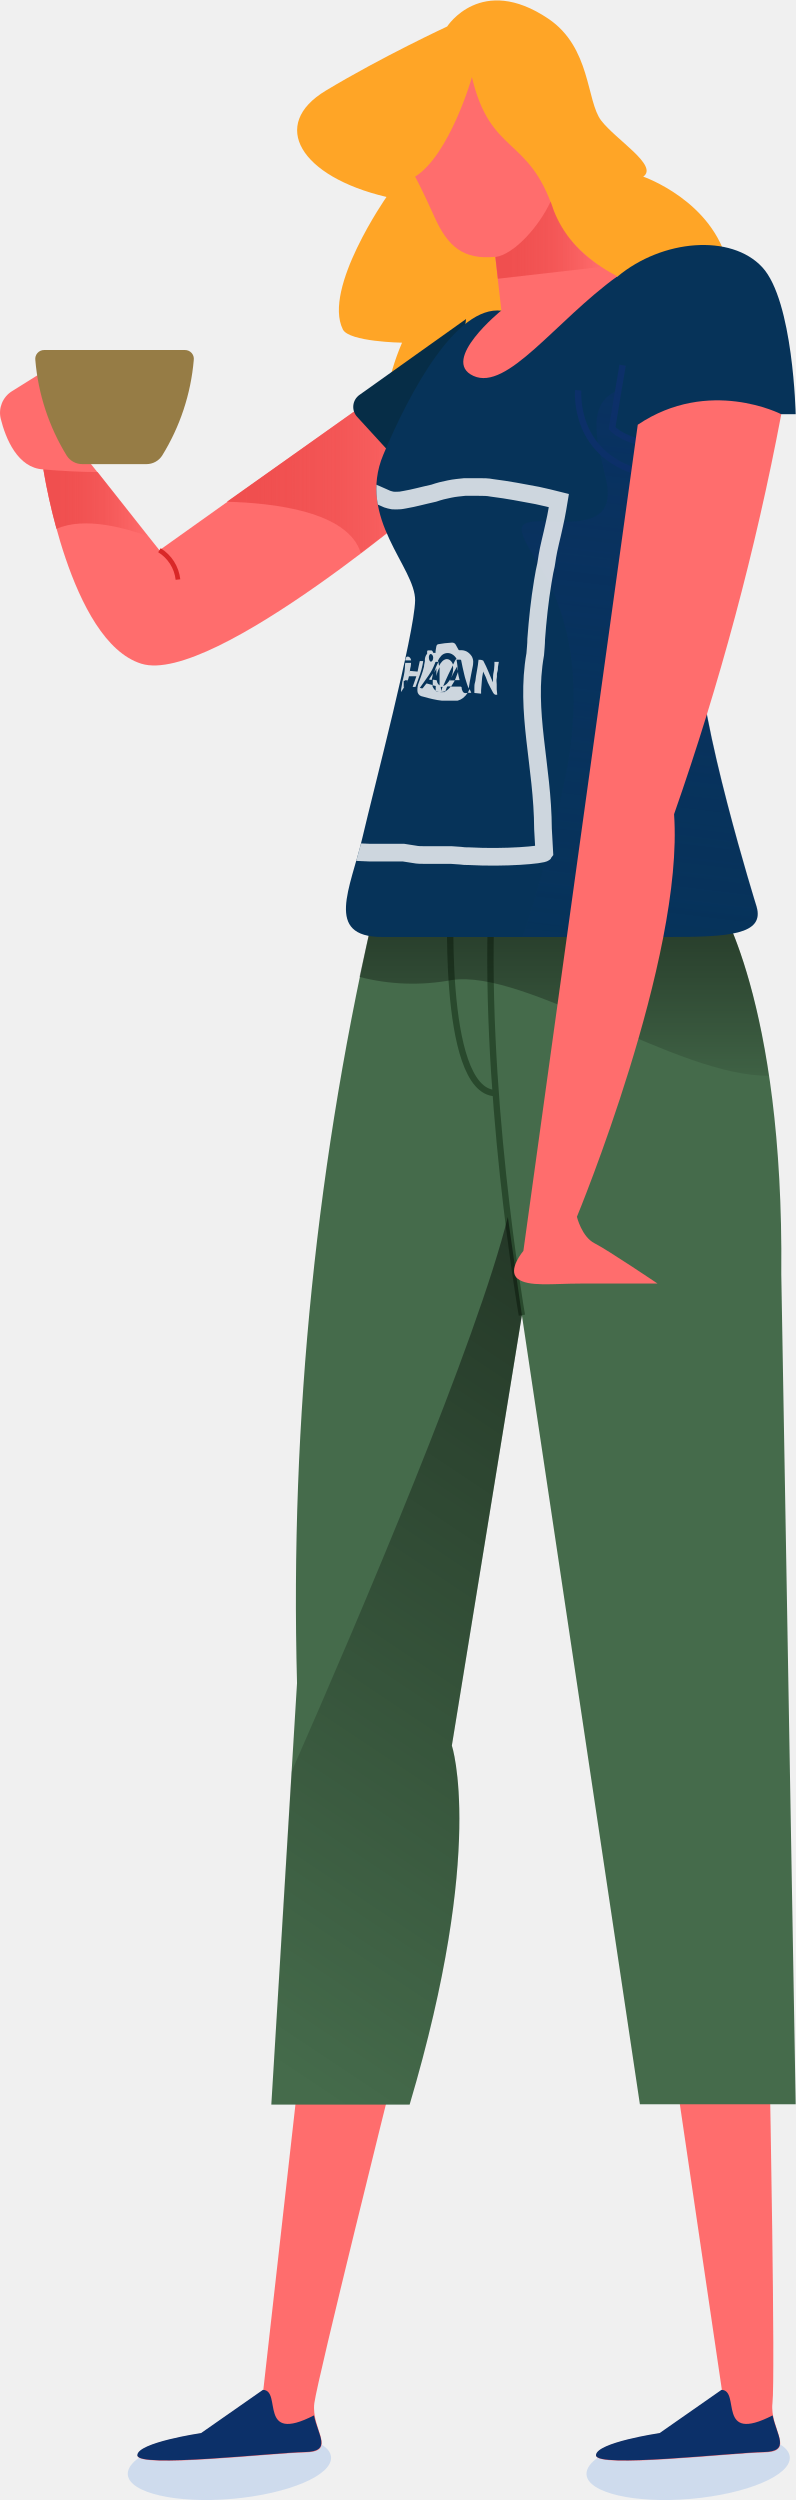
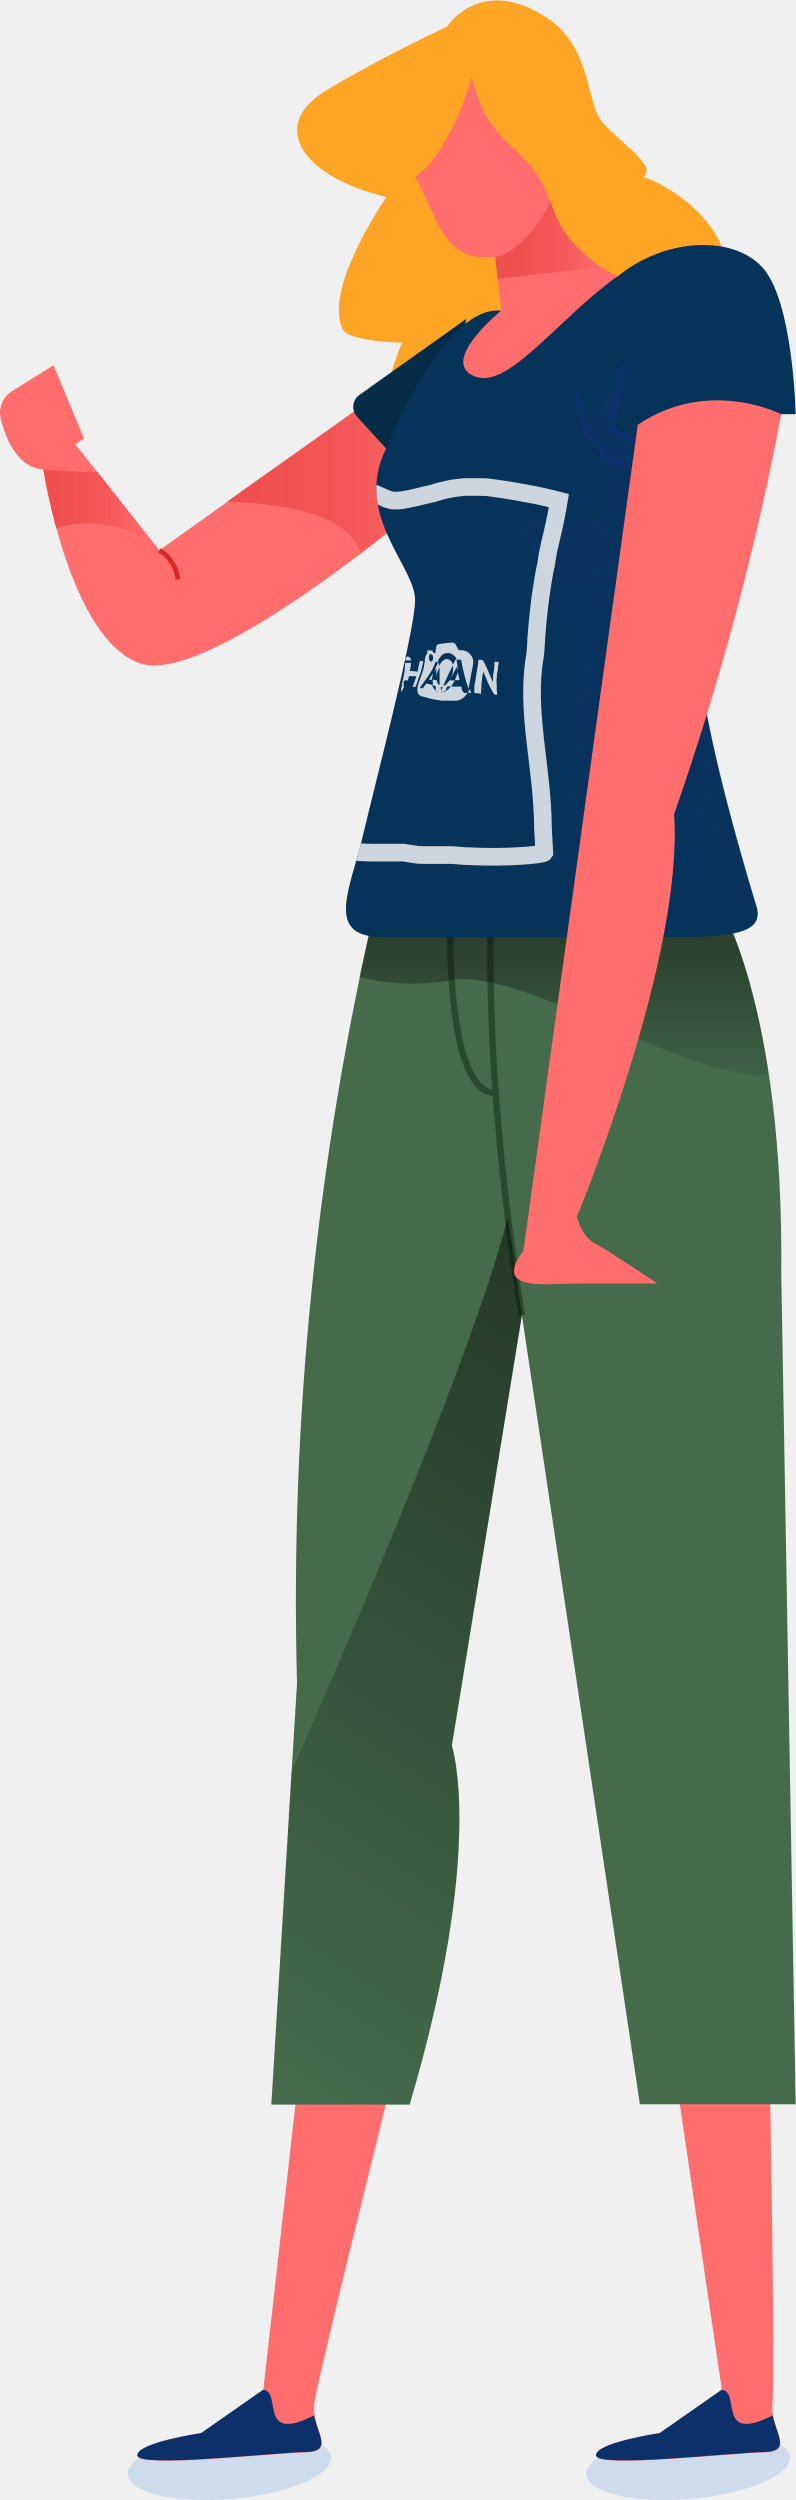
<svg xmlns="http://www.w3.org/2000/svg" xmlns:xlink="http://www.w3.org/1999/xlink" viewBox="0 0 90.09 283.06">
  <defs>
-     <style>.cls-1,.cls-11,.cls-13,.cls-20,.cls-6{fill:none;}.cls-2{fill:#ffa526;}.cls-3{fill:#cedbed;}.cls-4{fill:#ff6d6d;}.cls-5{fill:#456b4b;}.cls-6{stroke:#29492d;}.cls-11,.cls-13,.cls-20,.cls-6{stroke-miterlimit:10;}.cls-11,.cls-6{stroke-width:0.72px;}.cls-15,.cls-7{opacity:0.5;}.cls-7{fill:url(#linear-gradient);}.cls-8{fill:url(#linear-gradient-2);}.cls-9{fill:#062d47;}.cls-10{fill:#063359;}.cls-11{stroke:#0c3069;}.cls-12{opacity:0.57;fill:url(#linear-gradient-3);}.cls-13{stroke:#d92727;stroke-width:0.53px;}.cls-14{fill:url(#linear-gradient-4);}.cls-15{fill:url(#linear-gradient-5);}.cls-16{fill:#0c3069;}.cls-17{fill:url(#linear-gradient-6);}.cls-18{fill:#967c45;}.cls-19{clip-path:url(#clip-path);}.cls-20{stroke:#fff;stroke-width:2px;}.cls-20,.cls-21{opacity:0.8;}.cls-22{fill:#fff;}</style>
+     <style>.cls-1,.cls-11,.cls-13,.cls-19,.cls-6{fill:none;}.cls-2{fill:#ffa526;}.cls-3{fill:#cedbed;}.cls-4{fill:#ff6d6d;}.cls-5{fill:#456b4b;}.cls-6{stroke:#29492d;}.cls-11,.cls-13,.cls-19,.cls-6{stroke-miterlimit:10;}.cls-11,.cls-6{stroke-width:0.72px;}.cls-15,.cls-7{opacity:0.5;}.cls-7{fill:url(#linear-gradient);}.cls-8{fill:url(#linear-gradient-2);}.cls-9{fill:#062d47;}.cls-10{fill:#063359;}.cls-11{stroke:#0c3069;}.cls-12{opacity:0.57;fill:url(#linear-gradient-3);}.cls-13{stroke:#d92727;stroke-width:0.53px;}.cls-14{fill:url(#linear-gradient-4);}.cls-15{fill:url(#linear-gradient-5);}.cls-16{fill:#0c3069;}.cls-17{fill:url(#linear-gradient-6);}.cls-18{clip-path:url(#clip-path);}.cls-19{stroke:#fff;stroke-width:2px;}.cls-19,.cls-20{opacity:0.8;}.cls-21{fill:#fff;}</style>
    <linearGradient id="linear-gradient" x1="63.9" y1="100.54" x2="63.9" y2="126.26" gradientUnits="userSpaceOnUse">
      <stop offset="0.03" />
      <stop offset="1" stop-opacity="0" />
    </linearGradient>
    <linearGradient id="linear-gradient-2" x1="25.69" y1="54.24" x2="49.75" y2="54.24" gradientUnits="userSpaceOnUse">
      <stop offset="0" stop-color="#f04f4f" />
      <stop offset="0.15" stop-color="#f04f4f" stop-opacity="0.99" />
      <stop offset="0.28" stop-color="#f04f4f" stop-opacity="0.94" />
      <stop offset="0.4" stop-color="#f04f4f" stop-opacity="0.86" />
      <stop offset="0.53" stop-color="#f04f4f" stop-opacity="0.76" />
      <stop offset="0.65" stop-color="#f04f4f" stop-opacity="0.62" />
      <stop offset="0.76" stop-color="#f04f4f" stop-opacity="0.45" />
      <stop offset="0.88" stop-color="#f04f4f" stop-opacity="0.25" />
      <stop offset="0.99" stop-color="#f04f4f" stop-opacity="0.02" />
      <stop offset="1" stop-color="#f04f4f" stop-opacity="0" />
    </linearGradient>
    <linearGradient id="linear-gradient-3" x1="78.47" y1="32.5" x2="67.89" y2="119.08" gradientUnits="userSpaceOnUse">
      <stop offset="0" stop-color="#0c3069" />
      <stop offset="1" stop-color="#0c3069" stop-opacity="0" />
    </linearGradient>
    <linearGradient id="linear-gradient-4" x1="4.91" y1="56.95" x2="16.83" y2="56.95" xlink:href="#linear-gradient-2" />
    <linearGradient id="linear-gradient-5" x1="81.37" y1="143.9" x2="24.29" y2="229.51" xlink:href="#linear-gradient" />
    <linearGradient id="linear-gradient-6" x1="56.09" y1="27.2" x2="68.06" y2="27.2" xlink:href="#linear-gradient-2" />
    <clipPath id="clip-path">
      <path id="SVGID" class="cls-1" d="M69.92,31.31C75,27.08,82.78,26.46,86.3,30.25S90.09,46.9,90.09,46.9H85.15s-5.81,18.41-6,26.34,6.51,29.41,6.51,29.41c.93,3.18-3.17,3.44-9.91,3.44H43.27c-6.6,0-3.57-5.55-2.24-11.23S46.93,71.74,47,68,40.37,58.7,43.4,51.48s8.28-16.91,13.39-16.3Z" />
    </clipPath>
  </defs>
  <g id="Layer_2" data-name="Layer 2">
    <g id="girl_2" data-name="girl 2">
      <path class="cls-2" d="M56.79,35.18C52,37.91,43.4,51.48,43.4,51.48A27.06,27.06,0,0,1,45.52,38.8s-6-.09-6.7-1.5c-2.3-4.62,4.94-15,4.94-15C34,20,30.46,14.13,36.89,10.26S50.63,3,50.63,3s3.84-6,11.44-.89c4.85,3.26,4.31,9.34,6,11.54s6.53,5.11,4.76,6.35c0,0,7.93,2.73,9.6,10,0,0-8-1.49-12.5,1.32Z" />
      <path class="cls-3" d="M37.48,278.18c.19,2.07-4.82,4.19-11.17,4.75s-11.66-.67-11.84-2.73,4.83-4.19,11.18-4.75S37.3,276.12,37.48,278.18Z" />
      <path class="cls-3" d="M89.42,278.18c.18,2.07-4.83,4.19-11.18,4.75s-11.65-.67-11.83-2.73,4.82-4.19,11.18-4.75S89.24,276.12,89.42,278.18Z" />
      <path class="cls-4" d="M33.75,235.63l-3.94,35-7,4.89s-7.25,1.07-7.22,2.52,15.32-.3,19-.37.61-2.66,1-5.57,8.8-36.64,8.8-36.64Z" />
      <path class="cls-4" d="M76.59,235.63l5.15,35-7,4.89s-7.24,1.07-7.22,2.52,15.33-.3,19-.37.6-2.66.94-5.57-.3-36.64-.3-36.64Z" />
      <path class="cls-5" d="M81.1,101.77s7.67,11.31,7.36,42.48l1.63,94H72.45L59.09,148.91l-7.93,48.73s3.84,11.57-4.78,40.65H30.72l2.91-47.73a347.48,347.48,0,0,1,9.07-88.79Z" />
      <path class="cls-6" d="M59.09,148.91s-4.59-26.35-3.35-48.37" />
      <path class="cls-6" d="M51.07,100.54s-1.26,22.95,5,23.23" />
      <path class="cls-7" d="M81.1,101.77H42.7c-.71,3-1.37,5.92-2,8.84a24,24,0,0,0,10.42.36c8.39-1.3,25.75,11,35.92,10.82C84.94,107.44,81.1,101.77,81.1,101.77Z" />
      <path class="cls-4" d="M41.2,45.81,18.05,62.3l-9.53-12,1-.64L6.06,41.35l-4.7,2.94A2.88,2.88,0,0,0,.08,47.4C.64,49.66,2,53,4.91,53.15c0,0,3,19.49,11.1,22S49.75,55.53,49.75,55.53Z" />
      <path class="cls-8" d="M41.2,45.81l-15.51,11c5.17.13,13.71,1.07,15.16,5.8,5.11-3.87,8.9-7.13,8.9-7.13Z" />
      <path class="cls-9" d="M52.77,36.12l-12.08,8.6a1.66,1.66,0,0,0-.26,2.47l9.49,10.37Z" />
      <path class="cls-10" d="M69.92,31.31C75,27.08,82.78,26.46,86.3,30.25S90.09,46.9,90.09,46.9H85.15s-5.81,18.41-6,26.34,6.51,29.41,6.51,29.41c.93,3.18-3.17,3.44-9.91,3.44H43.27c-6.6,0-3.57-5.55-2.24-11.23S46.93,71.74,47,68,40.37,58.7,43.4,51.48s8.28-16.91,13.39-16.3Z" />
      <path class="cls-11" d="M70.49,41.35,69.3,48.48s1.45,1.66,5,1.79" />
      <path class="cls-11" d="M65.47,44.19s-.73,7.73,7.86,9.51" />
      <path class="cls-12" d="M79.17,73.24a45.29,45.29,0,0,1,.94-7.15L72,49.92,69.3,48.48,70,44.19c-4,1.52-2.11,6.74-1.38,10.11s-.53,5-5.55,4.75-4.89.27-2,5,4.68,11.07,3.52,20.48c-.68,5.48-3.8,17-5.44,21.54H75.77c6.74,0,10.84-.26,9.91-3.44C85.68,102.65,79,81.16,79.17,73.24Z" />
      <path class="cls-13" d="M18.05,62.3a4.48,4.48,0,0,1,2.1,3.32" />
      <path class="cls-14" d="M11.05,53.45c-1.68,0-4.31-.13-6.14-.3A67.43,67.43,0,0,0,6.4,59.88c3.2-1.43,7.94-.06,10.43.87Z" />
      <path class="cls-15" d="M33,200.63l-2.3,37.66H46.38c8.62-29.08,4.78-40.65,4.78-40.65l7.93-48.73L57.5,137.79C54,151.88,40.94,182.57,33,200.63Z" />
      <path class="cls-16" d="M15.55,278c0,1.46,15.32-.3,19-.37,3.08-.06,1.46-1.87,1-4.15-6.41,3.29-3.57-2.85-5.78-2.89l-7,4.89S15.52,276.55,15.55,278Z" />
      <path class="cls-16" d="M67.48,278c0,1.46,15.33-.3,19-.37,3.08-.06,1.45-1.87,1-4.15-6.42,3.29-3.58-2.85-5.79-2.89l-7,4.89S67.46,276.55,67.48,278Z" />
      <path class="cls-4" d="M47,20s.7,1.24,2.2,4.58,3.26,4.85,6.87,4.5l.7,6.07s-7,5.66-3.17,7.41,9.25-6.17,16.3-11.28c0,0-5.6-2.62-7.23-7.49-2.81-8.45-7.13-6.16-9.24-15.06C53.45,8.76,50.89,17.57,47,20Z" />
      <path class="cls-17" d="M62.69,23.82c-.11-.35-.23-.67-.35-1-1.33,2.88-4.17,6-6.25,6.28l.28,2.46,11.69-1.34A13.46,13.46,0,0,1,62.69,23.82Z" />
      <path class="cls-4" d="M88.46,46.9s-8.19-4.23-16.25,1.19L59.26,141.63s-1.85,2.18-.66,3.14,4,.56,7.13.56h8.72s-5.68-3.83-7.13-4.56-2-3-2-3,12.15-29.33,11-45.58A313.39,313.39,0,0,0,88.46,46.9Z" />
-       <path class="cls-18" d="M4,40.76A24.56,24.56,0,0,0,7.56,51.6a2.09,2.09,0,0,0,1.77.95h7.25a2.11,2.11,0,0,0,1.77-.95,24.56,24.56,0,0,0,3.59-10.84,1,1,0,0,0-1-1.13H5A1,1,0,0,0,4,40.76Z" />
-       <g class="cls-19">
-         <path class="cls-20" d="M45.69,96.54l-1.15,0-1.27,0-1.39,0-1.38-.06-1.23-.1c-.37,0-.71-.07-1-.12a10,10,0,0,1-1.35-.29l-.79-.23a2.32,2.32,0,0,0-.53-.1,2.36,2.36,0,0,0-.57-.1l-.35,0-.36.05-.4,0-.47,0c-.17,0-.35,0-.55.07l-.65.11a14.13,14.13,0,0,1-.11-1.46c0-.49,0-1,0-1.49s0-.83.07-1.25,0-.84,0-1.26V89.07a96.62,96.62,0,0,1,1.18-11.8l.09-1.65c.32-6.59.55-13,.83-19.81l2.24.28.92.09a4,4,0,0,0,.78,0A4,4,0,0,0,39.2,56l.77-.24a4.28,4.28,0,0,1,.74-.16,3,3,0,0,1,.67,0,2.62,2.62,0,0,1,.63.14,4.49,4.49,0,0,1,.61.23l.61.27a6.65,6.65,0,0,0,.61.27,4.15,4.15,0,0,0,.63.16,5.25,5.25,0,0,0,.68,0c.23,0,.46-.06.71-.1.49-.08,1-.2,1.55-.33l.83-.2.87-.2c.29-.1.59-.19.89-.27l.9-.2c.3-.06.59-.11.88-.14l.84-.09c.55,0,1.08,0,1.6,0s1,0,1.49.1l1.36.19c.43.06.85.14,1.27.21l1.25.23,1.24.23,1.24.28,1.21.3c-.05.31-.1.62-.16.92s-.11.62-.17.92-.13.62-.2.93-.14.63-.21.94-.15.62-.22.93l-.21.94c-.09.47-.18.93-.24,1.4s-.16.72-.22,1.09-.13.72-.19,1.09c-.36,2.17-.59,4.35-.75,6.52,0,.57-.07,1.15-.11,1.72-1.16,6.54.84,12.54.88,19.78.05.83.1,1.71.15,2.69-.15.24-4.41.62-8.54.39-.32,0-.63,0-1-.06l-1-.07c-.31,0-.64,0-1,0H49.16c-.36,0-.73,0-1.1,0s-.76,0-1.15-.08Z" />
+       <g class="cls-18">
+         <path class="cls-19" d="M45.69,96.54l-1.15,0-1.27,0-1.39,0-1.38-.06-1.23-.1c-.37,0-.71-.07-1-.12a10,10,0,0,1-1.35-.29l-.79-.23a2.32,2.32,0,0,0-.53-.1,2.36,2.36,0,0,0-.57-.1l-.35,0-.36.05-.4,0-.47,0c-.17,0-.35,0-.55.07l-.65.11a14.13,14.13,0,0,1-.11-1.46c0-.49,0-1,0-1.49s0-.83.07-1.25,0-.84,0-1.26V89.07a96.62,96.62,0,0,1,1.18-11.8l.09-1.65c.32-6.59.55-13,.83-19.81l2.24.28.92.09a4,4,0,0,0,.78,0A4,4,0,0,0,39.2,56l.77-.24a4.28,4.28,0,0,1,.74-.16,3,3,0,0,1,.67,0,2.62,2.62,0,0,1,.63.14,4.49,4.49,0,0,1,.61.23l.61.27a6.65,6.65,0,0,0,.61.27,4.15,4.15,0,0,0,.63.16,5.25,5.25,0,0,0,.68,0c.23,0,.46-.06.71-.1.49-.08,1-.2,1.55-.33l.83-.2.87-.2c.29-.1.59-.19.89-.27l.9-.2c.3-.06.59-.11.88-.14l.84-.09c.55,0,1.08,0,1.6,0s1,0,1.49.1l1.36.19c.43.06.85.14,1.27.21l1.25.23,1.24.23,1.24.28,1.21.3c-.05.31-.1.62-.16.92s-.11.62-.17.92-.13.62-.2.93-.14.63-.21.94-.15.62-.22.93l-.21.94c-.09.47-.18.93-.24,1.4s-.16.72-.22,1.09-.13.72-.19,1.09c-.36,2.17-.59,4.35-.75,6.52,0,.57-.07,1.15-.11,1.72-1.16,6.54.84,12.54.88,19.78.05.83.1,1.71.15,2.69-.15.24-4.41.62-8.54.39-.32,0-.63,0-1-.06l-1-.07c-.31,0-.64,0-1,0H49.16c-.36,0-.73,0-1.1,0s-.76,0-1.15-.08Z" />
      </g>
-       <g class="cls-19">
-         <g id="Layer_2-2" data-name="Layer 2" class="cls-21">
+       <g class="cls-18">
+         <g id="Layer_2-2" data-name="Layer 2" class="cls-20">
          <g id="Layer_1-2" data-name="Layer 1-2">
-             <path class="cls-22" d="M50.14,77.7a1.25,1.25,0,0,0,.47-.3,2.9,2.9,0,0,0,.41-.56l-.09.2.57,0-.43.7h.13l.88,0a.16.16,0,0,1,.2.15s0,.08,0,.12c.1.27.16.58.67.43a2.34,2.34,0,0,1-.52.59,1.74,1.74,0,0,1-.61.3,1.86,1.86,0,0,1-.33,0l-.51,0-.49,0h-.48l-.5-.07c-.35-.06-.7-.14-1-.22s-.58-.15-.82-.22a.65.65,0,0,1-.43-.58,2.28,2.28,0,0,1,.17-1l.22-.6c.07-.2.14-.4.2-.59a5.5,5.5,0,0,0,.16-.58c0-.2.07-.41.1-.61a1.13,1.13,0,0,1,.25-.85.15.15,0,0,0,0-.1c0-.19,0-.27.13-.27l.28,0c.14,0,.18,0,.29.28a2.13,2.13,0,0,0,.25,0,.14.14,0,0,0,0-.1c0-.18.06-.37.08-.55s.09-.31.23-.33l.73-.11.82-.07a.45.45,0,0,1,.45.27c.08.16.18.31.26.48a.17.17,0,0,0,.18.11,1.45,1.45,0,0,1,.79.15,1.67,1.67,0,0,1,.57.55,1.27,1.27,0,0,1,.15.77c0,.23-.07.46-.11.69s-.09.47-.14.71-.09.47-.13.7-.08.47-.11.7a.19.19,0,0,1,0,.08,1.22,1.22,0,0,1-.08-.17c-.09-.25-.18-.5-.25-.75a7.44,7.44,0,0,1-.2-.74c-.06-.25-.12-.49-.17-.74l-.15-.73c0-.12-.08-.17-.19-.15h-.35c.05.31.1.61.13.93a.76.76,0,0,1,0,.33l-.07-.48-.35.63c-.11.21-.22.42-.32.63a2.93,2.93,0,0,0,.2-.71,2,2,0,0,0,0-.69c-.09.19-.18.36-.27.54l-.25.51c-.11.24-.22.47-.32.7l-.3.69-.37,0v-.06c0-.37,0-.73,0-1.09s0-.7,0-1c0,0,0,0,0-.07a3.63,3.63,0,0,0-.36,1c0-.29,0-.58,0-.88-.09.18-.16.34-.24.48a4.44,4.44,0,0,1,.19-.62c.08-.2.17-.39.27-.59a1.1,1.1,0,0,1-.24,0c-.07,0-.1,0-.13.14-.1.26-.21.5-.33.74a6.68,6.68,0,0,1-.41.67l-.45.64-.46.65a.62.62,0,0,0-.08.12l.07,0c.1,0,.19.11.28,0s.21-.26.31-.4.11-.12.18-.1l.63.17,0-.62a2.71,2.71,0,0,0,.38.06c.06,0,.08,0,.09.11a.71.71,0,0,0,.42.55c0,.19.06.38.1.58C50,78.07,50.06,77.89,50.14,77.7Zm.29.58a2.09,2.09,0,0,0,.61-.56l-.36,0a.09.09,0,0,0-.07.05l-.18.49a2.37,2.37,0,0,1-.64.1,1.19,1.19,0,0,1-.44-.14l0,0s.07.09.11.09a6.26,6.26,0,0,0,.73.08A.22.22,0,0,0,50.43,78.28Zm-.71-2.89a1.76,1.76,0,0,1,.36-.52.89.89,0,0,1,.43-.24.6.6,0,0,1,.44.12,1,1,0,0,1,.34.5c.15-.2.19-.5.4-.66a1.29,1.29,0,0,0-.55-.54,1,1,0,0,0-1.17.19,2.24,2.24,0,0,0-.4.6C49.7,74.93,49.65,75.23,49.72,75.39Zm-.95-1.34c-.14,0-.23.21-.21.44s.1.42.23.42h0c.14,0,.26-.2.26-.44s-.15-.42-.28-.42Zm.17,3.55a1.11,1.11,0,0,0,.39.6c0-.16,0-.29,0-.42a.13.13,0,0,0,0-.11l-.31-.07Z" />
-             <path class="cls-22" d="M45.69,74.68l0,.53-.37.11-.34.09a5.93,5.93,0,0,1-.1.72,6.61,6.61,0,0,1-.2.73c-.09.25-.19.51-.31.78s-.25.55-.39.84l-.06,0c-.3.15-.29.15-.15-.2s.2-.51.29-.75.15-.48.21-.72a4.11,4.11,0,0,0,.12-.67,5.12,5.12,0,0,0,0-.67H42.94c-.37,0-.38.08-.35.35a3.14,3.14,0,0,1,0,.81,3.49,3.49,0,0,1-.22.81,2.27,2.27,0,0,1-.36.58,1.46,1.46,0,0,1-.56.34,2.21,2.21,0,0,1-.87-.05L40,78.22,39.37,78l-.77-.25-.7-.19a5.2,5.2,0,0,1-.83-.31,2.12,2.12,0,0,1-.58-.35A1,1,0,0,1,36.1,76c0-.28,0-.56.07-.83s0-.52,0-.79h1.31s.16.07.16.11a3.07,3.07,0,0,1,.05.68,3.8,3.8,0,0,1-.11.73c0,.06,0,.12,0,.18a.56.56,0,0,0,.19.44,2.14,2.14,0,0,0,.63.36,9.62,9.62,0,0,0,1,.38,7,7,0,0,0,1.13.36,1.14,1.14,0,0,0,.78,0,.63.63,0,0,0,.33-.42,2.81,2.81,0,0,0,.1-.81,2.35,2.35,0,0,0-.17-.81c-.14-.33-.05-.52.29-.57l.44-.06a4.33,4.33,0,0,1,.53,0H44.6l.28,0,.26-.06.5-.11S45.67,74.68,45.69,74.68Z" />
-             <path class="cls-22" d="M56.3,78.65c-.2.06-.34,0-.48-.24l-.3-.56c-.1-.19-.19-.38-.29-.58L55,76.66l-.3-.63s0,.16-.06.4-.07.55-.1.87-.06.62-.07.86,0,.38,0,.38l-.76-.08,0-.59c0-.17,0-.38.07-.6s.07-.45.11-.69.08-.47.12-.69.07-.43.1-.6c.05-.36.07-.59.07-.59.16,0,.31,0,.45.06s.1.08.13.13.19.37.28.56l.24.55c.08.19.15.37.23.55s.15.36.23.54l.08.17s0-.14,0-.36,0-.51.07-.8.06-.58.09-.8l0-.36.5,0-.1.58c0,.18,0,.38-.08.6s0,.45-.06.68,0,.46,0,.68,0,.41,0,.57C56.28,78.43,56.3,78.65,56.3,78.65Z" />
-             <path class="cls-22" d="M45.89,75.05h.65s0,.32-.09.63l-.1.62h0l.07-.34.86.08.12-.6c.07-.3.13-.59.13-.59l.38,0s0,.18-.07.45a7.22,7.22,0,0,1-.27,1c-.11.34-.24.7-.35,1s-.18.48-.18.48l-.32,0s.11-.3.21-.6.21-.61.21-.61l-.43,0H46.3a2.44,2.44,0,0,1-.32.86c-.16.29-.37.6-.57.93,0-.08,0-.13,0-.18,0-.23.08-.45.1-.67a2.52,2.52,0,0,1,.12-.61,8.52,8.52,0,0,0,.17-.85,7.72,7.72,0,0,0,.06-.82S45.89,75.09,45.89,75.05Zm0,2s0-.05,0,0a.64.64,0,0,0-.18.06c0,.06,0,.12,0,.18s0,.3,0,.45,0,.09,0,.08a.38.38,0,0,0,.12-.13,5,5,0,0,0,.29-.5.46.46,0,0,0,.06-.16.35.35,0,0,0-.15,0S45.9,77,45.87,77Z" />
-             <path class="cls-22" d="M36.81,74.18c-.26,0-.52,0-.76,0a.36.36,0,0,1-.31-.08c-.19-.17-.12-.42.17-.56a1.88,1.88,0,0,1,.64-.16,2.12,2.12,0,0,1,.71.07c.57.15.91.41.73.62a.5.5,0,0,1-.26.08Z" />
-             <path class="cls-22" d="M46.55,74.77h-.66c0-.23.08-.42.26-.43S46.51,74.49,46.55,74.77Z" />
-             <path class="cls-22" d="M51.86,76.08c0,.31.11.61.18.93h-.53C51.62,76.7,51.74,76.39,51.86,76.08Z" />
-             <path class="cls-22" d="M43.65,78.81c.17-.11.2-.08.07.1a2,2,0,0,1-.35.4,1.85,1.85,0,0,0-.63.72l-.17,0a2.05,2.05,0,0,1,.65-.79A1.24,1.24,0,0,0,43.65,78.81Z" />
-             <path class="cls-22" d="M53.36,78.44l-.36,0c0-.13.1-.26.17-.42Z" />
-             <path class="cls-22" d="M50.43,78.28a.22.22,0,0,1-.26.17c-.24,0-.48,0-.73-.07,0,0-.08-.06-.11-.1l0,0a1.19,1.19,0,0,0,.44.14,2.37,2.37,0,0,0,.64-.1Z" />
-             <path class="cls-22" d="M48.87,77l-.3-.07.45-.68C49,76.46,48.93,76.71,48.87,77Z" />
+             <path class="cls-21" d="M50.14,77.7a1.25,1.25,0,0,0,.47-.3,2.9,2.9,0,0,0,.41-.56l-.09.2.57,0-.43.7h.13l.88,0a.16.16,0,0,1,.2.15s0,.08,0,.12c.1.27.16.58.67.43a2.34,2.34,0,0,1-.52.59,1.74,1.74,0,0,1-.61.3,1.86,1.86,0,0,1-.33,0l-.51,0-.49,0h-.48l-.5-.07c-.35-.06-.7-.14-1-.22s-.58-.15-.82-.22a.65.65,0,0,1-.43-.58,2.28,2.28,0,0,1,.17-1l.22-.6c.07-.2.14-.4.2-.59a5.5,5.5,0,0,0,.16-.58c0-.2.07-.41.1-.61a1.13,1.13,0,0,1,.25-.85.15.15,0,0,0,0-.1c0-.19,0-.27.13-.27l.28,0c.14,0,.18,0,.29.28a2.13,2.13,0,0,0,.25,0,.14.14,0,0,0,0-.1c0-.18.06-.37.08-.55s.09-.31.23-.33l.73-.11.82-.07a.45.45,0,0,1,.45.27c.08.16.18.31.26.48a.17.17,0,0,0,.18.11,1.45,1.45,0,0,1,.79.15,1.67,1.67,0,0,1,.57.55,1.27,1.27,0,0,1,.15.77c0,.23-.07.46-.11.69s-.09.47-.14.71-.09.47-.13.7-.08.47-.11.7a.19.19,0,0,1,0,.08,1.22,1.22,0,0,1-.08-.17c-.09-.25-.18-.5-.25-.75a7.44,7.44,0,0,1-.2-.74c-.06-.25-.12-.49-.17-.74l-.15-.73c0-.12-.08-.17-.19-.15h-.35c.05.31.1.61.13.93a.76.76,0,0,1,0,.33l-.07-.48-.35.63c-.11.21-.22.42-.32.63a2.93,2.93,0,0,0,.2-.71,2,2,0,0,0,0-.69c-.09.19-.18.36-.27.54l-.25.51c-.11.24-.22.47-.32.7l-.3.69-.37,0v-.06c0-.37,0-.73,0-1.09s0-.7,0-1c0,0,0,0,0-.07a3.63,3.63,0,0,0-.36,1c0-.29,0-.58,0-.88-.09.18-.16.34-.24.48a4.44,4.44,0,0,1,.19-.62c.08-.2.17-.39.27-.59a1.1,1.1,0,0,1-.24,0c-.07,0-.1,0-.13.14-.1.26-.21.5-.33.74a6.68,6.68,0,0,1-.41.67l-.45.64-.46.65a.62.62,0,0,0-.08.12l.07,0c.1,0,.19.11.28,0s.21-.26.31-.4.11-.12.18-.1l.63.17,0-.62a2.71,2.71,0,0,0,.38.06c.06,0,.08,0,.09.11a.71.71,0,0,0,.42.55c0,.19.06.38.1.58C50,78.07,50.06,77.89,50.14,77.7Zm.29.58a2.09,2.09,0,0,0,.61-.56l-.36,0a.09.09,0,0,0-.07.05l-.18.49a2.37,2.37,0,0,1-.64.1,1.19,1.19,0,0,1-.44-.14l0,0s.07.09.11.09a6.26,6.26,0,0,0,.73.08A.22.22,0,0,0,50.43,78.28Zm-.71-2.89a1.76,1.76,0,0,1,.36-.52.89.89,0,0,1,.43-.24.6.6,0,0,1,.44.12,1,1,0,0,1,.34.5c.15-.2.19-.5.4-.66a1.29,1.29,0,0,0-.55-.54,1,1,0,0,0-1.17.19,2.24,2.24,0,0,0-.4.6C49.7,74.93,49.65,75.23,49.72,75.39Zm-.95-1.34c-.14,0-.23.21-.21.44s.1.42.23.42h0c.14,0,.26-.2.26-.44s-.15-.42-.28-.42Zm.17,3.55a1.11,1.11,0,0,0,.39.6c0-.16,0-.29,0-.42a.13.13,0,0,0,0-.11l-.31-.07Z" />
+             <path class="cls-21" d="M45.69,74.68l0,.53-.37.11-.34.09a5.93,5.93,0,0,1-.1.72,6.61,6.61,0,0,1-.2.73c-.09.25-.19.51-.31.78s-.25.55-.39.84l-.06,0c-.3.15-.29.15-.15-.2s.2-.51.29-.75.15-.48.21-.72a4.11,4.11,0,0,0,.12-.67,5.12,5.12,0,0,0,0-.67H42.94c-.37,0-.38.08-.35.35a3.14,3.14,0,0,1,0,.81,3.49,3.49,0,0,1-.22.81,2.27,2.27,0,0,1-.36.58,1.46,1.46,0,0,1-.56.34,2.21,2.21,0,0,1-.87-.05L40,78.22,39.37,78l-.77-.25-.7-.19a5.2,5.2,0,0,1-.83-.31,2.12,2.12,0,0,1-.58-.35A1,1,0,0,1,36.1,76c0-.28,0-.56.07-.83s0-.52,0-.79h1.31s.16.07.16.11a3.07,3.07,0,0,1,.05.68,3.8,3.8,0,0,1-.11.73c0,.06,0,.12,0,.18a.56.56,0,0,0,.19.44,2.14,2.14,0,0,0,.63.36,9.62,9.62,0,0,0,1,.38,7,7,0,0,0,1.13.36,1.14,1.14,0,0,0,.78,0,.63.63,0,0,0,.33-.42,2.81,2.81,0,0,0,.1-.81,2.35,2.35,0,0,0-.17-.81c-.14-.33-.05-.52.29-.57l.44-.06a4.33,4.33,0,0,1,.53,0H44.6l.28,0,.26-.06.5-.11S45.67,74.68,45.69,74.68Z" />
+             <path class="cls-21" d="M56.3,78.65c-.2.06-.34,0-.48-.24l-.3-.56c-.1-.19-.19-.38-.29-.58L55,76.66l-.3-.63s0,.16-.06.4-.07.55-.1.87-.06.62-.07.86,0,.38,0,.38l-.76-.08,0-.59c0-.17,0-.38.07-.6s.07-.45.11-.69.08-.47.12-.69.07-.43.1-.6c.05-.36.07-.59.07-.59.16,0,.31,0,.45.06s.1.08.13.13.19.37.28.56l.24.55c.08.19.15.37.23.55s.15.36.23.54l.08.17s0-.14,0-.36,0-.51.07-.8.06-.58.09-.8l0-.36.5,0-.1.58c0,.18,0,.38-.08.6s0,.45-.06.68,0,.46,0,.68,0,.41,0,.57C56.28,78.43,56.3,78.65,56.3,78.65Z" />
+             <path class="cls-21" d="M45.89,75.05h.65s0,.32-.09.63l-.1.62h0l.07-.34.86.08.12-.6c.07-.3.13-.59.13-.59l.38,0s0,.18-.07.45a7.22,7.22,0,0,1-.27,1c-.11.34-.24.7-.35,1s-.18.48-.18.48l-.32,0s.11-.3.21-.6.21-.61.21-.61l-.43,0H46.3a2.44,2.44,0,0,1-.32.86c-.16.29-.37.6-.57.93,0-.08,0-.13,0-.18,0-.23.08-.45.1-.67a2.52,2.52,0,0,1,.12-.61,8.52,8.52,0,0,0,.17-.85,7.72,7.72,0,0,0,.06-.82S45.89,75.09,45.89,75.05Zm0,2s0-.05,0,0a.64.64,0,0,0-.18.06c0,.06,0,.12,0,.18s0,.3,0,.45,0,.09,0,.08a.38.38,0,0,0,.12-.13,5,5,0,0,0,.29-.5.46.46,0,0,0,.06-.16.35.35,0,0,0-.15,0S45.9,77,45.87,77Z" />
+             <path class="cls-21" d="M36.81,74.18c-.26,0-.52,0-.76,0a.36.36,0,0,1-.31-.08c-.19-.17-.12-.42.17-.56a1.88,1.88,0,0,1,.64-.16,2.12,2.12,0,0,1,.71.07c.57.15.91.41.73.62a.5.5,0,0,1-.26.08Z" />
+             <path class="cls-21" d="M46.55,74.77h-.66c0-.23.08-.42.26-.43S46.51,74.49,46.55,74.77Z" />
+             <path class="cls-21" d="M51.86,76.08c0,.31.11.61.18.93h-.53C51.62,76.7,51.74,76.39,51.86,76.08Z" />
+             <path class="cls-21" d="M43.65,78.81c.17-.11.2-.08.07.1a2,2,0,0,1-.35.4,1.85,1.85,0,0,0-.63.72l-.17,0a2.05,2.05,0,0,1,.65-.79A1.24,1.24,0,0,0,43.65,78.81Z" />
+             <path class="cls-21" d="M53.36,78.44l-.36,0c0-.13.1-.26.17-.42Z" />
+             <path class="cls-21" d="M50.43,78.28a.22.22,0,0,1-.26.17c-.24,0-.48,0-.73-.07,0,0-.08-.06-.11-.1l0,0a1.19,1.19,0,0,0,.44.14,2.37,2.37,0,0,0,.64-.1Z" />
+             <path class="cls-21" d="M48.87,77l-.3-.07.45-.68C49,76.46,48.93,76.71,48.87,77Z" />
          </g>
        </g>
      </g>
    </g>
  </g>
</svg>
